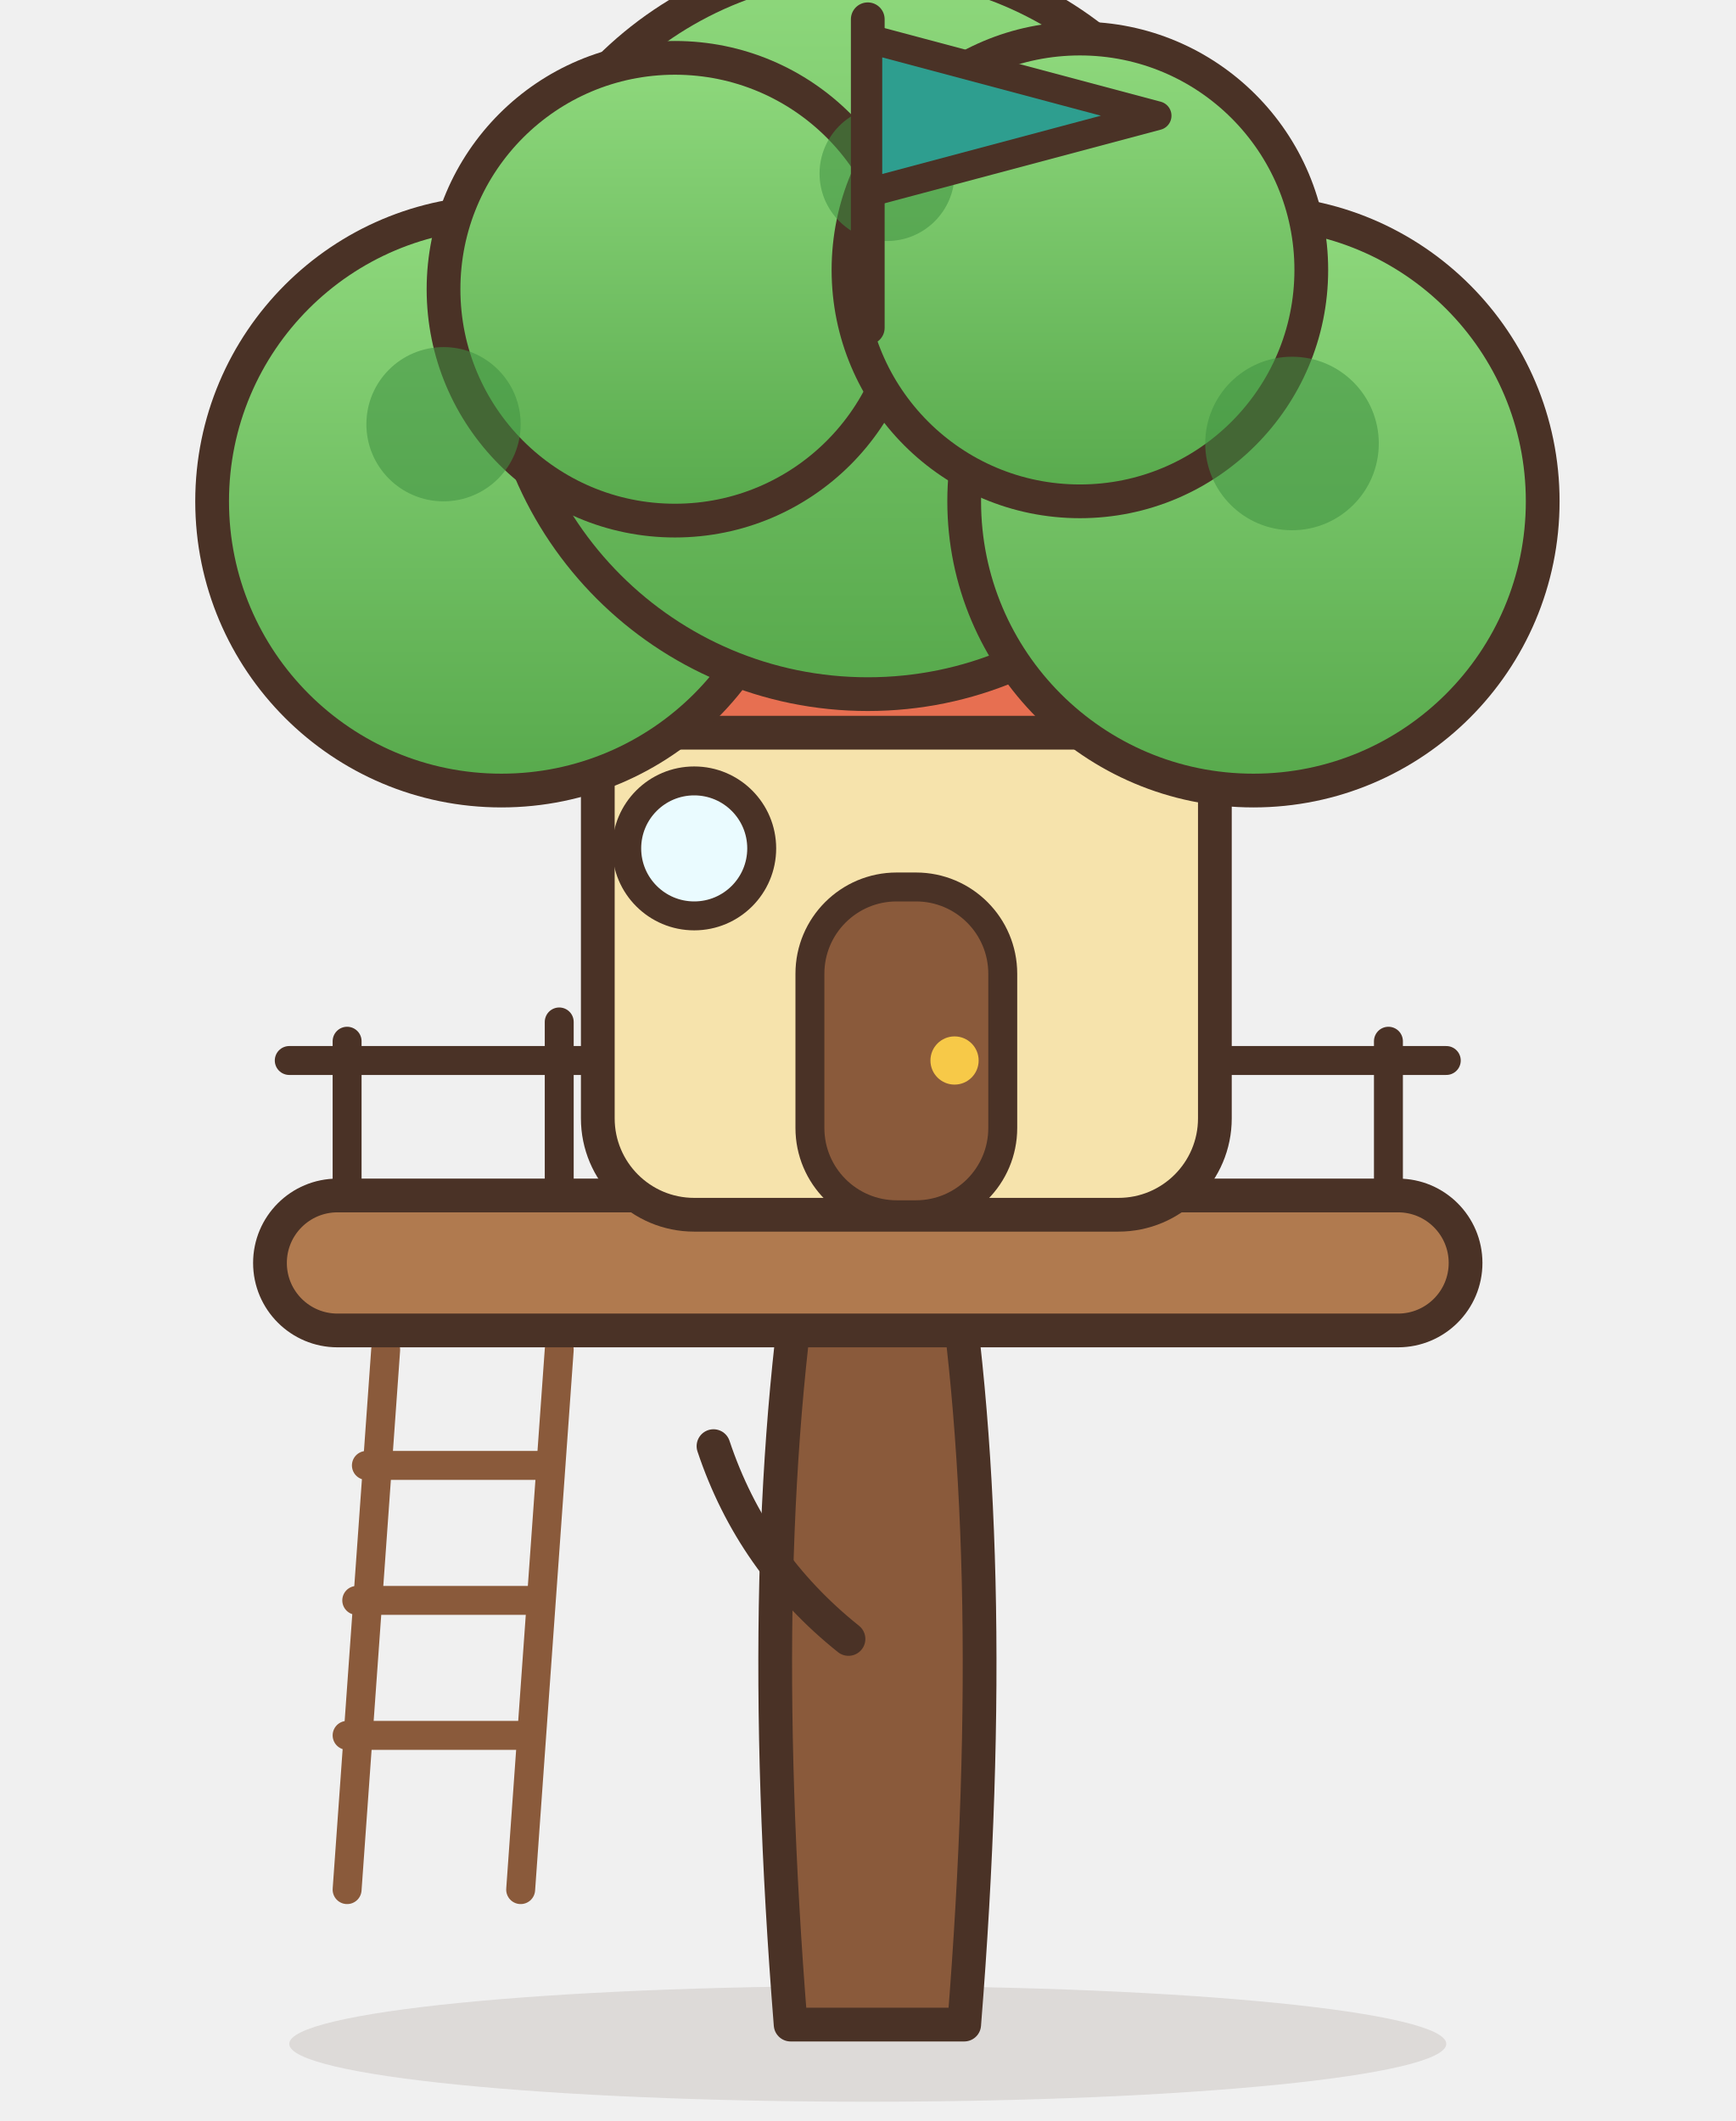
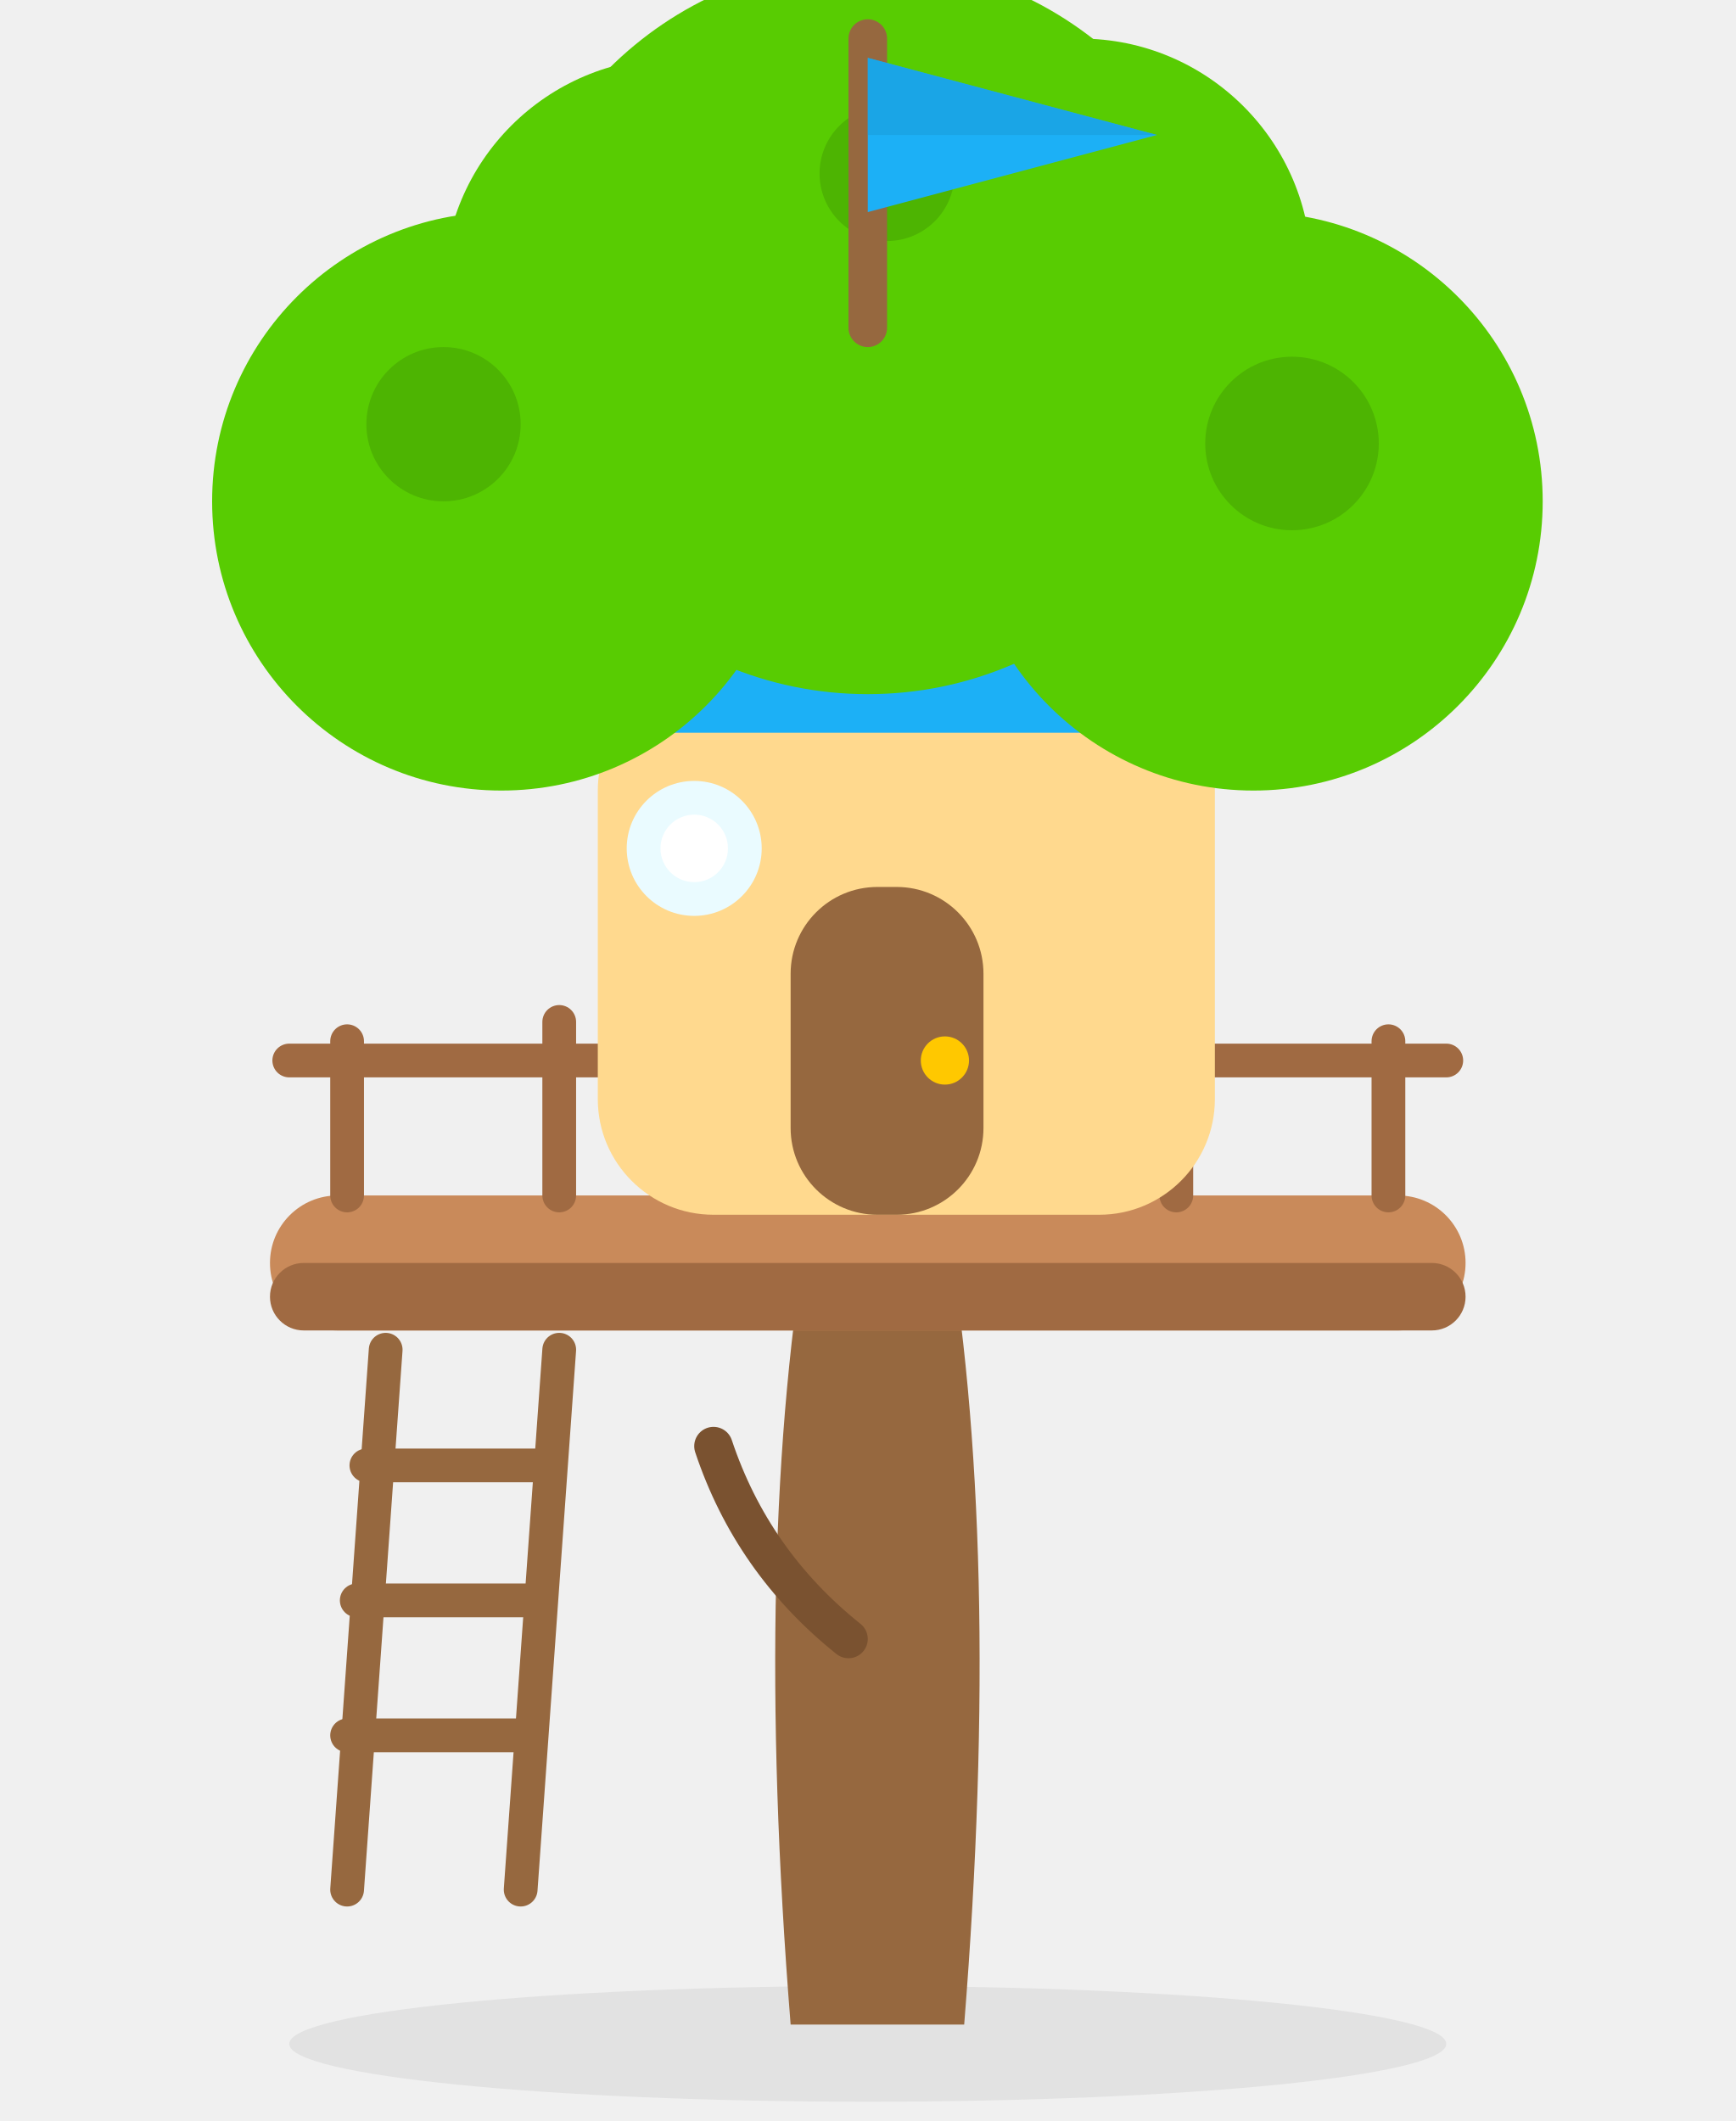
<svg xmlns="http://www.w3.org/2000/svg" viewBox="0 0 180 220">
-   <defs>
-     <linearGradient id="thCanopy" x1="0" y1="0" x2="0" y2="1">
-       <stop offset="0" stop-color="#8fd97d" />
-       <stop offset="1" stop-color="#57a94c" />
-     </linearGradient>
-   </defs>
-   <ellipse cx="90" cy="212" rx="60" ry="6" fill="#4a3226" opacity="0.12" />
-   <path d="M82 210 q-4 -50 2 -84 l14 0 q6 34 2 84 z" fill="#8a5a3b" stroke="#4a3226" stroke-width="3.5" stroke-linejoin="round" />
-   <path d="M88 170 q-10 -8 -14 -20" fill="none" stroke="#4a3226" stroke-width="3.5" stroke-linecap="round" />
-   <g stroke="#8a5a3b" stroke-width="3" stroke-linecap="round">
+   <ellipse cx="90" cy="212" rx="60" ry="6" fill="#3c3c3c" opacity="0.08" />
+   <path d="M82 210 q-4 -50 2 -84 l14 0 q6 34 2 84 z" fill="#96683f" />
+   <path d="M88 170 q-10 -8 -14 -20" fill="none" stroke="#7a5230" stroke-width="4" stroke-linecap="round" />
+   <g stroke="#96683f" stroke-width="3.5" stroke-linecap="round">
    <line x1="40" y1="140" x2="36" y2="196" />
    <line x1="58" y1="140" x2="54" y2="196" />
    <line x1="38" y1="152" x2="57" y2="152" />
    <line x1="37" y1="166" x2="56" y2="166" />
    <line x1="36" y1="180" x2="55" y2="180" />
  </g>
-   <rect x="28" y="124" width="124" height="14" rx="7" fill="#b07a4f" stroke="#4a3226" stroke-width="3.5" />
-   <g stroke="#4a3226" stroke-width="3" stroke-linecap="round">
+   <rect x="28" y="124" width="124" height="14" rx="7" fill="#c98a5a" />
+   <rect x="28" y="131" width="124" height="7" rx="3.5" fill="#a06a42" />
+   <g stroke="#a06a42" stroke-width="3.5" stroke-linecap="round">
    <line x1="36" y1="108" x2="36" y2="124" />
    <line x1="58" y1="106" x2="58" y2="124" />
    <line x1="122" y1="106" x2="122" y2="124" />
    <line x1="144" y1="108" x2="144" y2="124" />
    <line x1="30" y1="110" x2="150" y2="110" />
  </g>
-   <rect x="62" y="70" width="64" height="56" rx="10" fill="#f6e3ac" stroke="#4a3226" stroke-width="3.5" />
-   <path d="M56 76 q34 -34 68 0 z" fill="#e76f51" stroke="#4a3226" stroke-width="3.5" stroke-linejoin="round" />
-   <rect x="84" y="92" width="20" height="34" rx="9" fill="#8a5a3b" stroke="#4a3226" stroke-width="3" />
-   <circle cx="99" cy="110" r="2.5" fill="#f7c948" />
-   <circle cx="72" cy="88" r="7" fill="#eafbff" stroke="#4a3226" stroke-width="3" />
-   <g fill="url(#thCanopy)" stroke="#4a3226" stroke-width="3.5">
+   <rect x="62" y="70" width="64" height="56" rx="12" fill="#ffd98e" />
+   <path d="M54 76 q36 -36 72 0 z" fill="#1cb0f6" />
+   <rect x="82" y="92" width="20" height="34" rx="9" fill="#96683f" />
+   <circle cx="98" cy="110" r="2.5" fill="#ffc800" />
+   <circle cx="72" cy="88" r="7" fill="#eafbff" />
+   <circle cx="72" cy="88" r="3.5" fill="#ffffff" />
+   <g fill="#58cc02">
    <circle cx="52" cy="52" r="30" />
    <circle cx="90" cy="34" r="38" />
    <circle cx="130" cy="52" r="30" />
    <circle cx="70" cy="30" r="24" />
    <circle cx="112" cy="28" r="24" />
  </g>
-   <g fill="#3f9142" opacity="0.55">
+   <g fill="#46a302" opacity="0.6">
    <circle cx="46" cy="44" r="8" />
    <circle cx="134" cy="46" r="9" />
    <circle cx="92" cy="18" r="7" />
  </g>
-   <line x1="90" y1="34" x2="90" y2="2" stroke="#4a3226" stroke-width="3.5" stroke-linecap="round" />
-   <path d="M90 4 l30 8 -30 8 z" fill="#2e9e8f" stroke="#4a3226" stroke-width="3" stroke-linejoin="round" />
+   <line x1="90" y1="34" x2="90" y2="4" stroke="#96683f" stroke-width="4" stroke-linecap="round" />
+   <path d="M90 6 l30 8 -30 8 z" fill="#1cb0f6" />
+   <path d="M90 6 l30 8 -30 0 z" fill="#1899d6" opacity="0.5" />
</svg>
